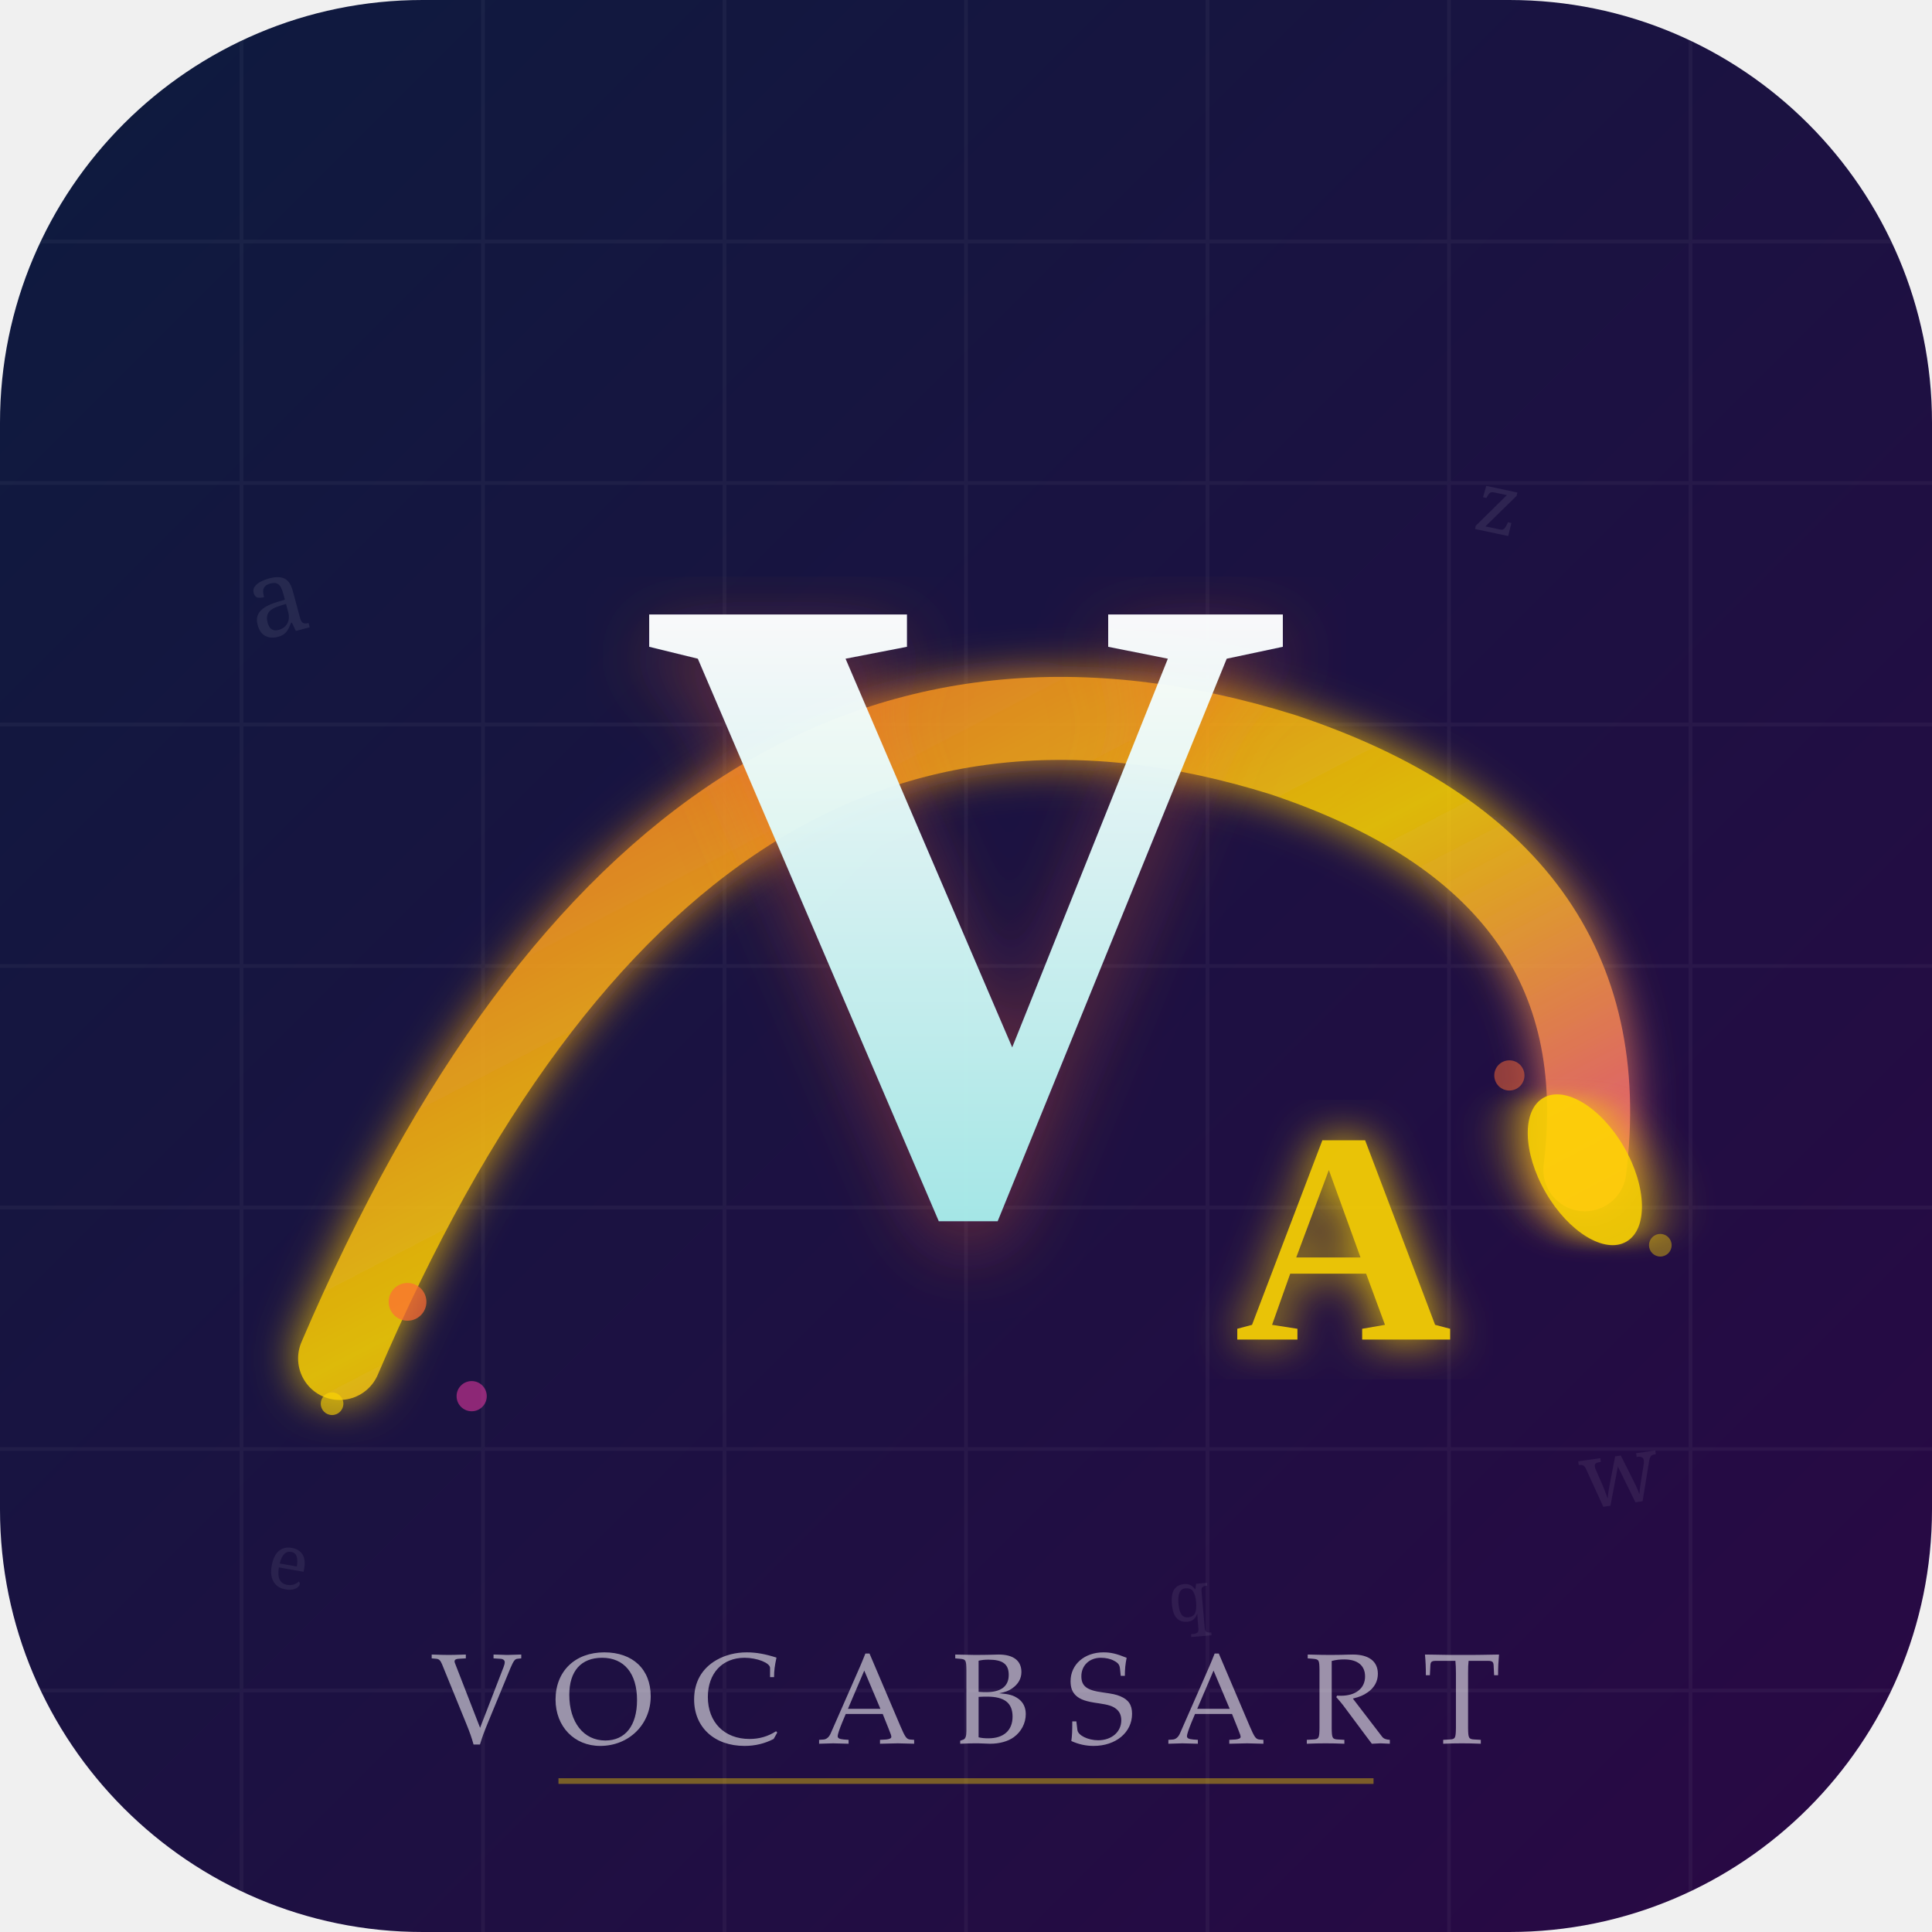
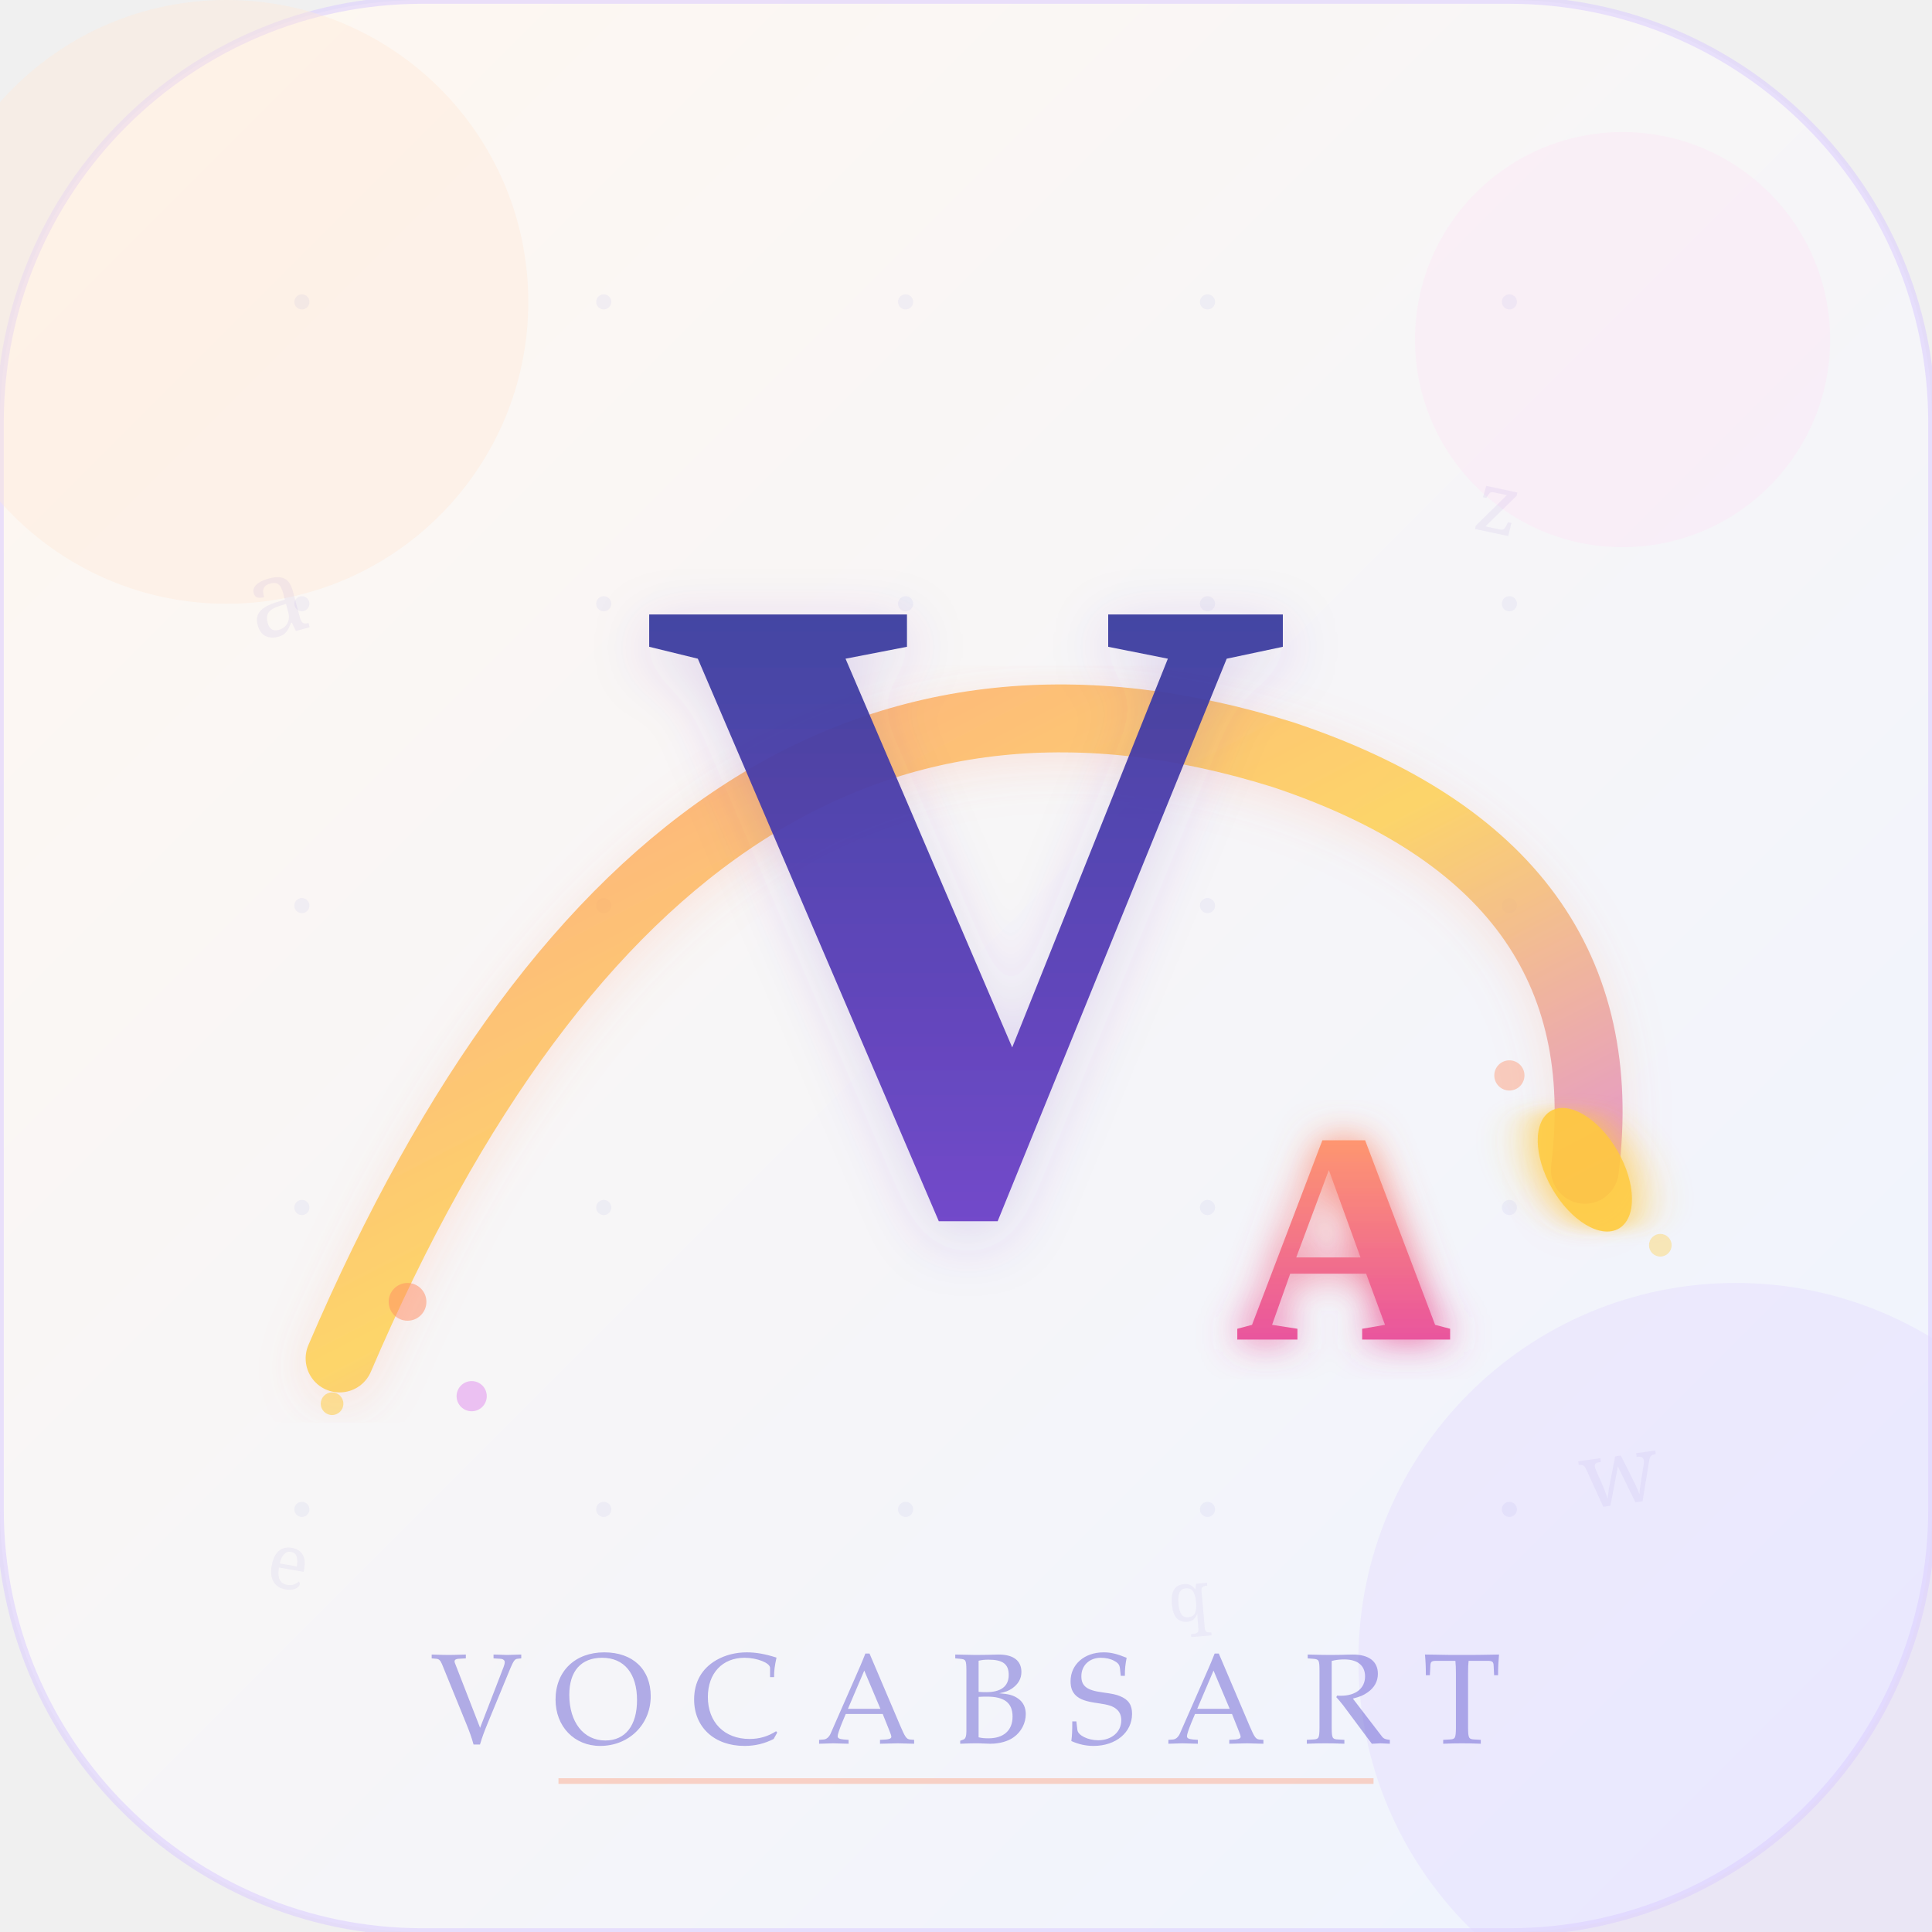
- <svg xmlns="http://www.w3.org/2000/svg" width="512" height="512" viewBox="0 0 512 512">
+ <svg xmlns="http://www.w3.org/2000/svg" viewBox="0 0 512 512" width="512" height="512">
  <defs>
-     <linearGradient id="bgGrad" x1="0%" x2="100%" y1="0%" y2="100%">
-       <stop offset="0%" style="stop-color:#0d1b3e" />
-       <stop offset="100%" style="stop-color:#2a0845" />
+     <linearGradient id="bgGrad" x1="0%" y1="0%" x2="100%" y2="100%">
+       <stop offset="0%" style="stop-color:#FFF8F0" />
+       <stop offset="100%" style="stop-color:#EEF3FF" />
    </linearGradient>
-     <linearGradient id="brushGrad" x1="0%" x2="100%" y1="0%" y2="100%">
-       <stop offset="0%" style="stop-color:#ff6b35" />
-       <stop offset="50%" style="stop-color:gold" />
-       <stop offset="100%" style="stop-color:#ff3cac" />
+     <linearGradient id="brushGrad" x1="0%" y1="0%" x2="100%" y2="100%">
+       <stop offset="0%" style="stop-color:#FF8C61" />
+       <stop offset="50%" style="stop-color:#FFCA3A" />
+       <stop offset="100%" style="stop-color:#D45DE8" />
    </linearGradient>
-     <linearGradient id="letterGrad" x1="0%" x2="0%" y1="0%" y2="100%">
-       <stop offset="0%" style="stop-color:#fff" />
-       <stop offset="100%" style="stop-color:#a8edea" />
+     <linearGradient id="letterGrad" x1="0%" y1="0%" x2="0%" y2="100%">
+       <stop offset="0%" style="stop-color:#3A3D9E" />
+       <stop offset="100%" style="stop-color:#6C3FC7" />
    </linearGradient>
-     <filter id="glow" width="140%" height="140%" x="-20%" y="-20%">
-       <feGaussianBlur result="coloredBlur" stdDeviation="6" />
+     <linearGradient id="aGrad" x1="0%" y1="0%" x2="0%" y2="100%">
+       <stop offset="0%" style="stop-color:#FF8C61" />
+       <stop offset="100%" style="stop-color:#E84393" />
+     </linearGradient>
+     <filter id="glow" x="-20%" y="-20%" width="140%" height="140%">
+       <feGaussianBlur stdDeviation="5" result="coloredBlur" />
      <feMerge>
        <feMergeNode in="coloredBlur" />
        <feMergeNode in="SourceGraphic" />
      </feMerge>
    </filter>
-     <filter id="softShadow" width="120%" height="130%" x="-10%" y="-10%">
-       <feDropShadow dx="0" dy="6" flood-color="#FF6B35" flood-opacity=".35" stdDeviation="10" />
+     <filter id="letterShadow" x="-10%" y="-10%" width="130%" height="140%">
+       <feDropShadow dx="0" dy="4" stdDeviation="8" flood-color="#6C3FC7" flood-opacity="0.18" />
+     </filter>
+     <filter id="brushShadow">
+       <feDropShadow dx="0" dy="3" stdDeviation="6" flood-color="#FF8C61" flood-opacity="0.25" />
    </filter>
    <clipPath id="roundClip">
      <rect width="512" height="512" rx="112" ry="112" />
    </clipPath>
  </defs>
-   <rect width="512" height="512" fill="url(#bgGrad)" rx="112" ry="112" />
-   <g clip-path="url(#roundClip)" opacity=".04">
-     <line x1="0" x2="512" y1="64" y2="64" stroke="#fff" stroke-width="1" />
-     <line x1="0" x2="512" y1="128" y2="128" stroke="#fff" stroke-width="1" />
-     <line x1="0" x2="512" y1="192" y2="192" stroke="#fff" stroke-width="1" />
-     <line x1="0" x2="512" y1="256" y2="256" stroke="#fff" stroke-width="1" />
-     <line x1="0" x2="512" y1="320" y2="320" stroke="#fff" stroke-width="1" />
-     <line x1="0" x2="512" y1="384" y2="384" stroke="#fff" stroke-width="1" />
-     <line x1="0" x2="512" y1="448" y2="448" stroke="#fff" stroke-width="1" />
-     <line x1="64" x2="64" y1="0" y2="512" stroke="#fff" stroke-width="1" />
-     <line x1="128" x2="128" y1="0" y2="512" stroke="#fff" stroke-width="1" />
-     <line x1="192" x2="192" y1="0" y2="512" stroke="#fff" stroke-width="1" />
-     <line x1="256" x2="256" y1="0" y2="512" stroke="#fff" stroke-width="1" />
-     <line x1="320" x2="320" y1="0" y2="512" stroke="#fff" stroke-width="1" />
-     <line x1="384" x2="384" y1="0" y2="512" stroke="#fff" stroke-width="1" />
-     <line x1="448" x2="448" y1="0" y2="512" stroke="#fff" stroke-width="1" />
+   <rect width="512" height="512" rx="112" ry="112" fill="url(#bgGrad)" />
+   <rect width="512" height="512" rx="112" ry="112" fill="none" stroke="#D8C8FF" stroke-width="2" opacity="0.5" />
+   <circle cx="60" cy="80" r="80" fill="#FFE8D6" opacity="0.4" />
+   <circle cx="460" cy="440" r="100" fill="#E0D4FF" opacity="0.35" />
+   <circle cx="430" cy="90" r="55" fill="#FFDDF4" opacity="0.3" />
+   <g clip-path="url(#roundClip)" opacity="0.06">
+     <circle cx="80" cy="80" r="2" fill="#5B4FCF" />
+     <circle cx="160" cy="80" r="2" fill="#5B4FCF" />
+     <circle cx="240" cy="80" r="2" fill="#5B4FCF" />
+     <circle cx="320" cy="80" r="2" fill="#5B4FCF" />
+     <circle cx="400" cy="80" r="2" fill="#5B4FCF" />
+     <circle cx="80" cy="160" r="2" fill="#5B4FCF" />
+     <circle cx="160" cy="160" r="2" fill="#5B4FCF" />
+     <circle cx="240" cy="160" r="2" fill="#5B4FCF" />
+     <circle cx="320" cy="160" r="2" fill="#5B4FCF" />
+     <circle cx="400" cy="160" r="2" fill="#5B4FCF" />
+     <circle cx="80" cy="240" r="2" fill="#5B4FCF" />
+     <circle cx="160" cy="240" r="2" fill="#5B4FCF" />
+     <circle cx="320" cy="240" r="2" fill="#5B4FCF" />
+     <circle cx="400" cy="240" r="2" fill="#5B4FCF" />
+     <circle cx="80" cy="320" r="2" fill="#5B4FCF" />
+     <circle cx="160" cy="320" r="2" fill="#5B4FCF" />
+     <circle cx="320" cy="320" r="2" fill="#5B4FCF" />
+     <circle cx="400" cy="320" r="2" fill="#5B4FCF" />
+     <circle cx="80" cy="400" r="2" fill="#5B4FCF" />
+     <circle cx="160" cy="400" r="2" fill="#5B4FCF" />
+     <circle cx="240" cy="400" r="2" fill="#5B4FCF" />
+     <circle cx="320" cy="400" r="2" fill="#5B4FCF" />
+     <circle cx="400" cy="400" r="2" fill="#5B4FCF" />
  </g>
-   <path fill="none" stroke="url(#brushGrad)" stroke-linecap="round" stroke-width="22" d="M 90 360 Q 180 150 340 200 Q 430 230 420 310" filter="url(#glow)" opacity=".85" />
-   <ellipse cx="420" cy="310" fill="gold" filter="url(#glow)" opacity=".9" rx="12" ry="22" transform="rotate(-30 420 310)" />
-   <circle cx="108" cy="345" r="5" fill="#FF6B35" opacity=".7" />
-   <circle cx="88" cy="372" r="3" fill="gold" opacity=".6" />
-   <circle cx="125" cy="370" r="4" fill="#FF3CAC" opacity=".5" />
-   <circle cx="400" cy="285" r="4" fill="#FF6B35" opacity=".5" />
-   <circle cx="440" cy="330" r="3" fill="gold" opacity=".4" />
-   <text x="68" y="170" fill="#fff" font-family="Georgia, serif" font-size="28" opacity=".08" transform="rotate(-15 68 170)">a</text>
-   <text x="390" y="140" fill="#fff" font-family="Georgia, serif" font-size="22" opacity=".08" transform="rotate(12 390 140)">z</text>
-   <text x="420" y="400" fill="#fff" font-family="Georgia, serif" font-size="24" opacity=".07" transform="rotate(-8 420 400)">w</text>
-   <text x="70" y="420" fill="#fff" font-family="Georgia, serif" font-size="20" opacity=".07" transform="rotate(10 70 420)">e</text>
-   <text x="310" y="430" fill="#fff" font-family="Georgia, serif" font-size="18" opacity=".07" transform="rotate(-5 310 430)">q</text>
-   <text x="256" y="320" fill="url(#letterGrad)" filter="url(#softShadow)" font-family="Georgia, 'Times New Roman', serif" font-size="240" font-weight="bold" opacity=".97" text-anchor="middle">V</text>
-   <text x="356" y="355" fill="gold" filter="url(#glow)" font-family="Georgia, 'Times New Roman', serif" font-size="80" font-weight="bold" opacity=".9" text-anchor="middle">A</text>
-   <text x="256" y="462" fill="#fff" font-family="'Palatino Linotype', Palatino, serif" font-size="34" letter-spacing="10" opacity=".55" text-anchor="middle">VOCABSART</text>
-   <line x1="148" x2="364" y1="472" y2="472" stroke="gold" stroke-width="1.5" opacity=".4" />
+   <path d="M 90 360 Q 180 150 340 200 Q 430 230 420 310" fill="none" stroke="url(#brushGrad)" stroke-width="18" stroke-linecap="round" opacity="0.75" filter="url(#brushShadow)" />
+   <ellipse cx="420" cy="310" rx="10" ry="18" fill="#FFCA3A" opacity="0.9" transform="rotate(-30 420 310)" filter="url(#glow)" />
+   <circle cx="108" cy="345" r="5" fill="#FF8C61" opacity="0.5" />
+   <circle cx="88" cy="372" r="3" fill="#FFCA3A" opacity="0.5" />
+   <circle cx="125" cy="370" r="4" fill="#D45DE8" opacity="0.35" />
+   <circle cx="400" cy="285" r="4" fill="#FF8C61" opacity="0.4" />
+   <circle cx="440" cy="330" r="3" fill="#FFCA3A" opacity="0.35" />
+   <text x="68" y="170" font-family="Georgia, serif" font-size="28" fill="#6C3FC7" opacity="0.07" transform="rotate(-15 68 170)">a</text>
+   <text x="390" y="140" font-family="Georgia, serif" font-size="22" fill="#6C3FC7" opacity="0.07" transform="rotate(12 390 140)">z</text>
+   <text x="420" y="400" font-family="Georgia, serif" font-size="24" fill="#6C3FC7" opacity="0.06" transform="rotate(-8 420 400)">w</text>
+   <text x="70" y="420" font-family="Georgia, serif" font-size="20" fill="#6C3FC7" opacity="0.06" transform="rotate(10 70 420)">e</text>
+   <text x="310" y="430" font-family="Georgia, serif" font-size="18" fill="#6C3FC7" opacity="0.06" transform="rotate(-5 310 430)">q</text>
+   <text x="256" y="320" font-family="Georgia, 'Times New Roman', serif" font-size="240" font-weight="bold" text-anchor="middle" fill="url(#letterGrad)" filter="url(#letterShadow)" opacity="0.95">V</text>
+   <text x="356" y="355" font-family="Georgia, 'Times New Roman', serif" font-size="80" font-weight="bold" text-anchor="middle" fill="url(#aGrad)" opacity="0.9" filter="url(#glow)">A</text>
+   <text x="256" y="462" font-family="'Palatino Linotype', Palatino, serif" font-size="34" letter-spacing="10" text-anchor="middle" fill="#5B4FCF" opacity="0.45">VOCABSART</text>
+   <line x1="148" y1="472" x2="364" y2="472" stroke="#FF8C61" stroke-width="1.5" opacity="0.35" />
</svg>
